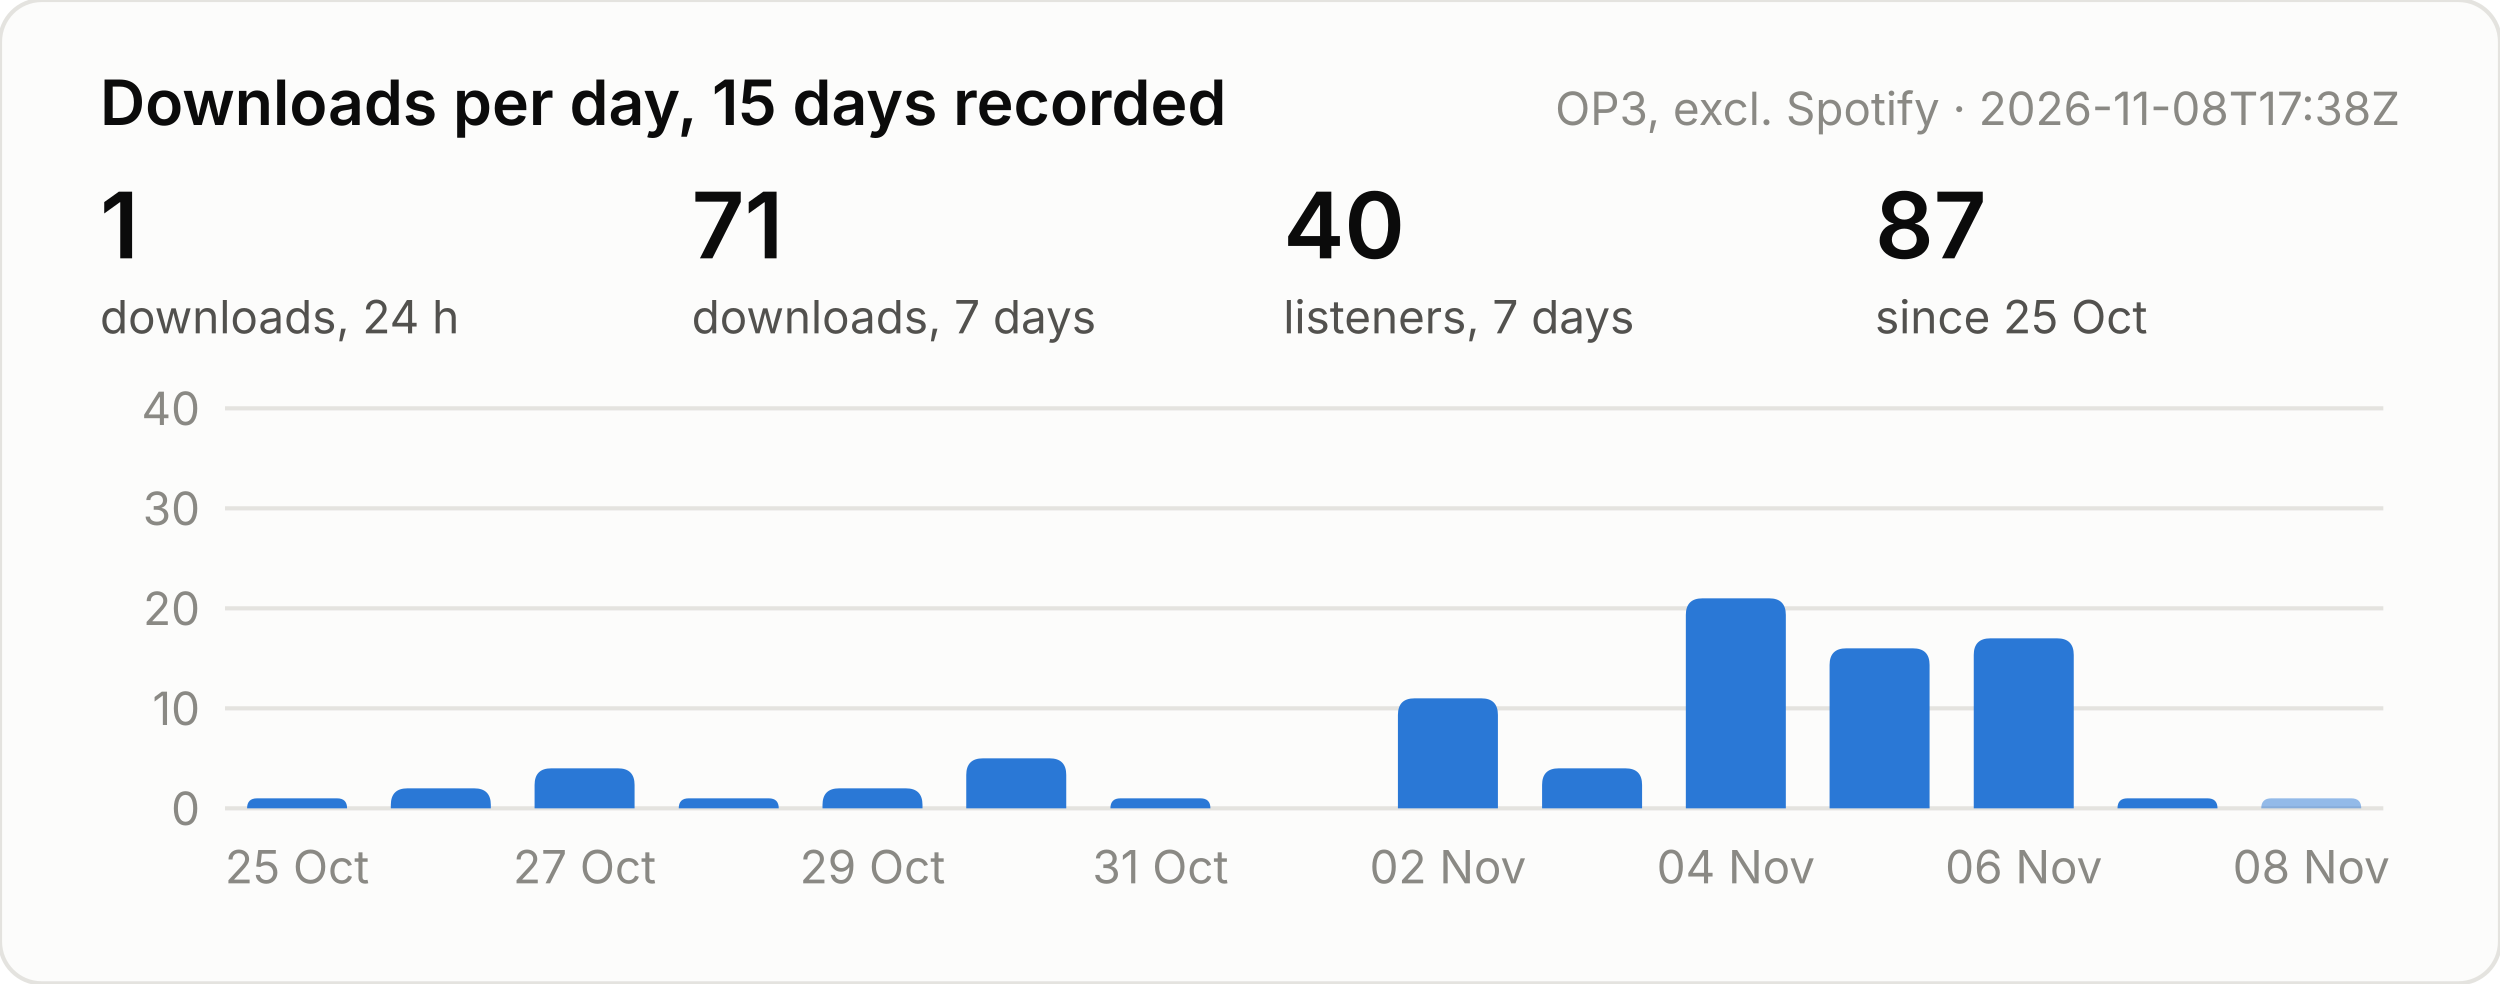
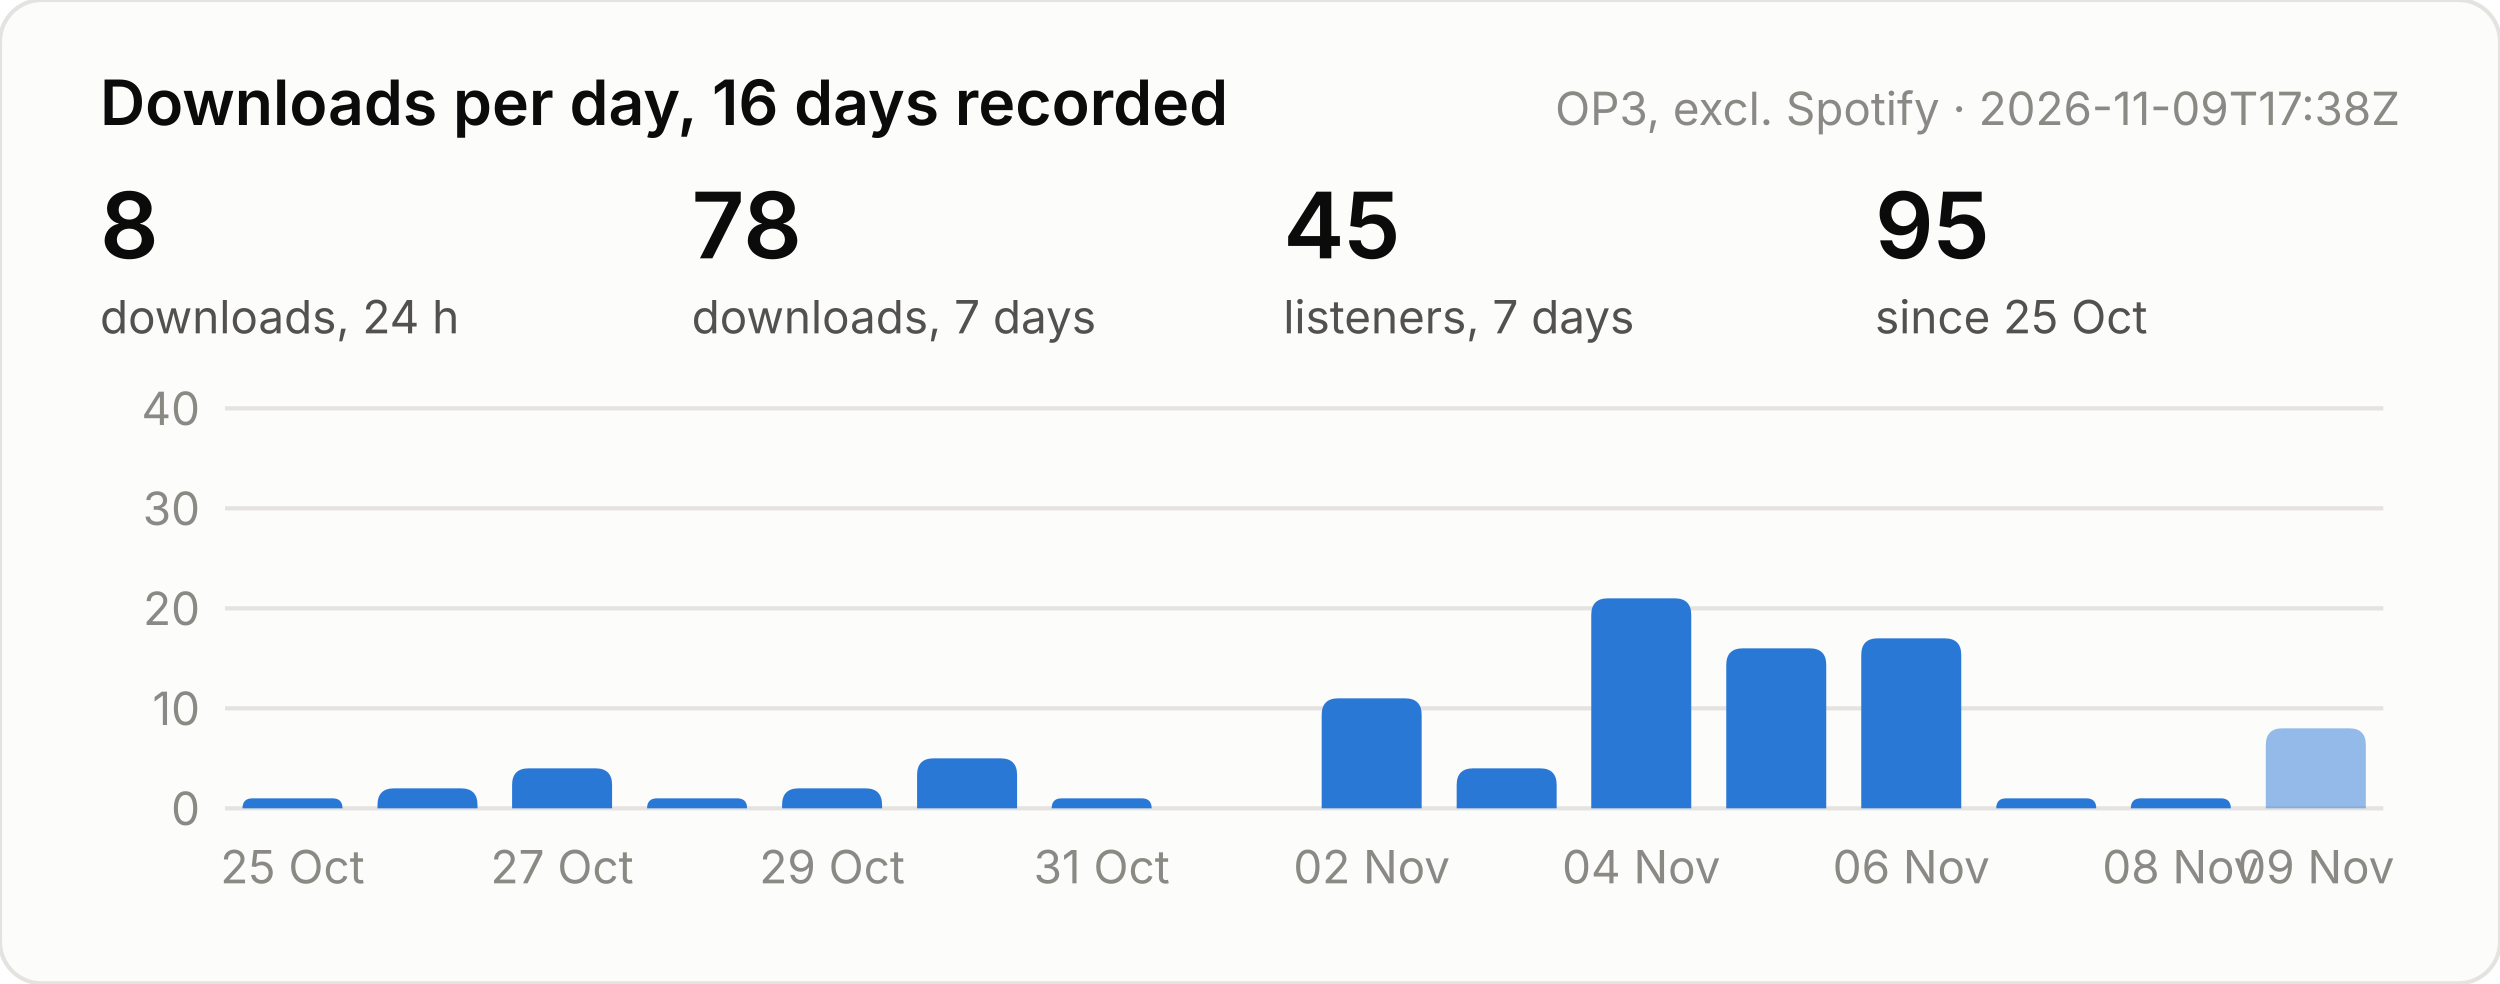
- <svg xmlns="http://www.w3.org/2000/svg" viewBox="0 0 600 236" width="600" height="236" role="img" aria-label="Podcast downloads: 71 in the last 7 days">
+ <svg xmlns="http://www.w3.org/2000/svg" viewBox="0 0 600 236" width="600" height="236" role="img" aria-label="Podcast downloads: 78 in the last 7 days">
  <style>text { font-family:system-ui,-apple-system,'Segoe UI',sans-serif; fill:#8a8984; font-size:11px; }
.h { fill:#0b0b0b; font-size:15px; font-weight:600; } .v { fill:#0b0b0b; font-size:22px; font-weight:600; }
.k { fill:#52514e; font-size:11px; } .grid { stroke:#e4e3df; } .bar { fill:#2a78d6; } .bar.today { opacity:.5; }
.gap { stroke:#8a8984; stroke-dasharray:2 2; } .hit { fill:none; }</style>
  <rect width="600" height="236" rx="10" fill="#fcfcfb" stroke="#e4e3df" />
-   <text x="24" y="30" class="h">Downloads per day, 15 days recorded</text>
-   <text x="576" y="30" text-anchor="end">OP3, excl. Spotify · 2026-11-08T17:38Z</text>
-   <text x="24" y="62" class="v">1</text>
+   <text x="24" y="30" class="h">Downloads per day, 16 days recorded</text>
+   <text x="576" y="30" text-anchor="end">OP3, excl. Spotify · 2026-11-09T17:38Z</text>
+   <text x="24" y="62" class="v">8</text>
  <text x="24" y="80" class="k">downloads, 24 h</text>
-   <text x="166" y="62" class="v">71</text>
+   <text x="166" y="62" class="v">78</text>
  <text x="166" y="80" class="k">downloads, 7 days</text>
-   <text x="308" y="62" class="v">40</text>
+   <text x="308" y="62" class="v">45</text>
  <text x="308" y="80" class="k">listeners, 7 days</text>
-   <text x="450" y="62" class="v">87</text>
+   <text x="450" y="62" class="v">95</text>
  <text x="450" y="80" class="k">since 25 Oct</text>
-   <svg x="20" y="88" width="560" height="130" viewBox="0 0 560 130" role="img" aria-label="Downloads per day, 15 days">
+   <svg x="20" y="88" width="560" height="130" viewBox="0 0 560 130" role="img" aria-label="Downloads per day, 16 days">
    <line class="grid" x1="34" x2="552" y1="106.0" y2="106.0" />
    <text x="28" y="110.0" text-anchor="end">0</text>
    <line class="grid" x1="34" x2="552" y1="82.0" y2="82.0" />
    <text x="28" y="86.0" text-anchor="end">10</text>
    <line class="grid" x1="34" x2="552" y1="58.0" y2="58.0" />
    <text x="28" y="62.0" text-anchor="end">20</text>
    <line class="grid" x1="34" x2="552" y1="34.0" y2="34.0" />
    <text x="28" y="38.0" text-anchor="end">30</text>
    <line class="grid" x1="34" x2="552" y1="10.0" y2="10.0" />
    <text x="28" y="14.0" text-anchor="end">40</text>
    <g class="col">
-       <rect class="hit" x="34.0" y="10" width="34.5" height="96" />
-       <path class="bar" d="M39.3,106.0V106.0Q39.3,103.6 41.7,103.6H60.9Q63.3,103.6 63.3,106.0V106.0Z" />
+       <rect class="hit" x="34.0" y="10" width="32.4" height="96" />
+       <path class="bar" d="M38.2,106.0V106.0Q38.2,103.6 40.6,103.6H59.8Q62.2,103.6 62.2,106.0V106.0Z" />
    </g>
-     <text x="51.3" y="124" text-anchor="middle">25 Oct</text>
+     <text x="50.2" y="124" text-anchor="middle">25 Oct</text>
    <g class="col">
-       <rect class="hit" x="68.5" y="10" width="34.5" height="96" />
-       <path class="bar" d="M73.8,106.0V105.2Q73.8,101.2 77.8,101.2H93.8Q97.8,101.2 97.8,105.2V106.0Z" />
+       <rect class="hit" x="66.4" y="10" width="32.4" height="96" />
+       <path class="bar" d="M70.6,106.0V105.2Q70.6,101.2 74.6,101.2H90.6Q94.6,101.2 94.6,105.2V106.0Z" />
    </g>
    <g class="col">
-       <rect class="hit" x="103.1" y="10" width="34.5" height="96" />
-       <path class="bar" d="M108.3,106.0V100.4Q108.3,96.4 112.3,96.4H128.3Q132.3,96.4 132.3,100.4V106.0Z" />
+       <rect class="hit" x="98.8" y="10" width="32.4" height="96" />
+       <path class="bar" d="M102.9,106.0V100.4Q102.9,96.4 106.9,96.4H122.9Q126.9,96.4 126.9,100.4V106.0Z" />
    </g>
-     <text x="120.3" y="124" text-anchor="middle">27 Oct</text>
+     <text x="114.9" y="124" text-anchor="middle">27 Oct</text>
    <g class="col">
-       <rect class="hit" x="137.6" y="10" width="34.5" height="96" />
-       <path class="bar" d="M142.9,106.0V106.0Q142.9,103.6 145.3,103.6H164.5Q166.9,103.6 166.9,106.0V106.0Z" />
+       <rect class="hit" x="131.1" y="10" width="32.4" height="96" />
+       <path class="bar" d="M135.3,106.0V106.0Q135.3,103.6 137.7,103.6H156.9Q159.3,103.6 159.3,106.0V106.0Z" />
    </g>
    <g class="col">
-       <rect class="hit" x="172.1" y="10" width="34.5" height="96" />
-       <path class="bar" d="M177.4,106.0V105.2Q177.4,101.2 181.4,101.2H197.4Q201.4,101.2 201.4,105.2V106.0Z" />
+       <rect class="hit" x="163.5" y="10" width="32.4" height="96" />
+       <path class="bar" d="M167.7,106.0V105.2Q167.7,101.2 171.7,101.2H187.7Q191.7,101.2 191.7,105.2V106.0Z" />
    </g>
-     <text x="189.4" y="124" text-anchor="middle">29 Oct</text>
+     <text x="179.7" y="124" text-anchor="middle">29 Oct</text>
    <g class="col">
-       <rect class="hit" x="206.7" y="10" width="34.5" height="96" />
-       <path class="bar" d="M211.9,106.0V98.0Q211.9,94.0 215.9,94.0H231.9Q235.9,94.0 235.9,98.0V106.0Z" />
+       <rect class="hit" x="195.9" y="10" width="32.4" height="96" />
+       <path class="bar" d="M200.1,106.0V98.0Q200.1,94.0 204.1,94.0H220.1Q224.1,94.0 224.1,98.0V106.0Z" />
    </g>
    <g class="col">
-       <rect class="hit" x="241.2" y="10" width="34.5" height="96" />
-       <path class="bar" d="M246.5,106.0V106.0Q246.5,103.6 248.9,103.6H268.1Q270.5,103.6 270.5,106.0V106.0Z" />
+       <rect class="hit" x="228.2" y="10" width="32.4" height="96" />
+       <path class="bar" d="M232.4,106.0V106.0Q232.4,103.6 234.8,103.6H254.0Q256.4,103.6 256.4,106.0V106.0Z" />
    </g>
-     <text x="258.5" y="124" text-anchor="middle">31 Oct</text>
+     <text x="244.4" y="124" text-anchor="middle">31 Oct</text>
    <g class="col">
-       <rect class="hit" x="275.7" y="10" width="34.5" height="96" />
+       <rect class="hit" x="260.6" y="10" width="32.4" height="96" />
    </g>
    <g class="col">
-       <rect class="hit" x="310.3" y="10" width="34.5" height="96" />
-       <path class="bar" d="M315.5,106.0V83.6Q315.5,79.6 319.5,79.6H335.5Q339.5,79.6 339.5,83.6V106.0Z" />
+       <rect class="hit" x="293.0" y="10" width="32.4" height="96" />
+       <path class="bar" d="M297.2,106.0V83.6Q297.2,79.6 301.2,79.6H317.2Q321.2,79.6 321.2,83.6V106.0Z" />
    </g>
-     <text x="327.5" y="124" text-anchor="middle">02 Nov</text>
+     <text x="309.2" y="124" text-anchor="middle">02 Nov</text>
    <g class="col">
-       <rect class="hit" x="344.8" y="10" width="34.5" height="96" />
-       <path class="bar" d="M350.1,106.0V100.4Q350.1,96.4 354.1,96.4H370.1Q374.1,96.4 374.1,100.4V106.0Z" />
+       <rect class="hit" x="325.4" y="10" width="32.4" height="96" />
+       <path class="bar" d="M329.6,106.0V100.4Q329.6,96.4 333.6,96.4H349.6Q353.6,96.4 353.6,100.4V106.0Z" />
    </g>
    <g class="col">
-       <rect class="hit" x="379.3" y="10" width="34.5" height="96" />
-       <path class="bar" d="M384.6,106.0V59.6Q384.6,55.6 388.6,55.6H404.6Q408.6,55.6 408.6,59.6V106.0Z" />
+       <rect class="hit" x="357.8" y="10" width="32.4" height="96" />
+       <path class="bar" d="M361.9,106.0V59.6Q361.9,55.6 365.9,55.6H381.9Q385.9,55.6 385.9,59.6V106.0Z" />
    </g>
-     <text x="396.6" y="124" text-anchor="middle">04 Nov</text>
+     <text x="373.9" y="124" text-anchor="middle">04 Nov</text>
    <g class="col">
-       <rect class="hit" x="413.9" y="10" width="34.5" height="96" />
-       <path class="bar" d="M419.1,106.0V71.6Q419.1,67.6 423.1,67.6H439.1Q443.1,67.6 443.1,71.6V106.0Z" />
+       <rect class="hit" x="390.1" y="10" width="32.4" height="96" />
+       <path class="bar" d="M394.3,106.0V71.6Q394.3,67.6 398.3,67.6H414.3Q418.3,67.6 418.3,71.6V106.0Z" />
    </g>
    <g class="col">
-       <rect class="hit" x="448.4" y="10" width="34.5" height="96" />
-       <path class="bar" d="M453.7,106.0V69.2Q453.7,65.2 457.7,65.2H473.7Q477.7,65.2 477.7,69.2V106.0Z" />
+       <rect class="hit" x="422.5" y="10" width="32.4" height="96" />
+       <path class="bar" d="M426.7,106.0V69.2Q426.7,65.2 430.7,65.2H446.7Q450.7,65.2 450.7,69.2V106.0Z" />
    </g>
-     <text x="465.7" y="124" text-anchor="middle">06 Nov</text>
+     <text x="438.7" y="124" text-anchor="middle">06 Nov</text>
    <g class="col">
-       <rect class="hit" x="482.9" y="10" width="34.5" height="96" />
-       <path class="bar" d="M488.2,106.0V106.0Q488.2,103.6 490.6,103.6H509.8Q512.2,103.6 512.2,106.0V106.0Z" />
+       <rect class="hit" x="454.9" y="10" width="32.4" height="96" />
+       <path class="bar" d="M459.1,106.0V106.0Q459.1,103.6 461.5,103.6H480.7Q483.1,103.6 483.1,106.0V106.0Z" />
    </g>
    <g class="col">
-       <rect class="hit" x="517.5" y="10" width="34.5" height="96" />
-       <path class="bar today" d="M522.7,106.0V106.0Q522.7,103.6 525.1,103.6H544.3Q546.7,103.6 546.7,106.0V106.0Z" />
+       <rect class="hit" x="487.2" y="10" width="32.4" height="96" />
+       <path class="bar" d="M491.4,106.0V106.0Q491.4,103.6 493.8,103.6H513.0Q515.4,103.6 515.4,106.0V106.0Z" />
    </g>
-     <text x="534.7" y="124" text-anchor="middle">08 Nov</text>
+     <text x="503.4" y="124" text-anchor="middle">08 Nov</text>
+     <g class="col">
+       <rect class="hit" x="519.6" y="10" width="32.4" height="96" />
+       <path class="bar today" d="M523.8,106.0V90.8Q523.8,86.8 527.8,86.8H543.8Q547.8,86.8 547.8,90.8V106.0Z" />
+     </g>
+     <text x="535.8" y="124" text-anchor="middle">09 Nov</text>
  </svg>
</svg>
